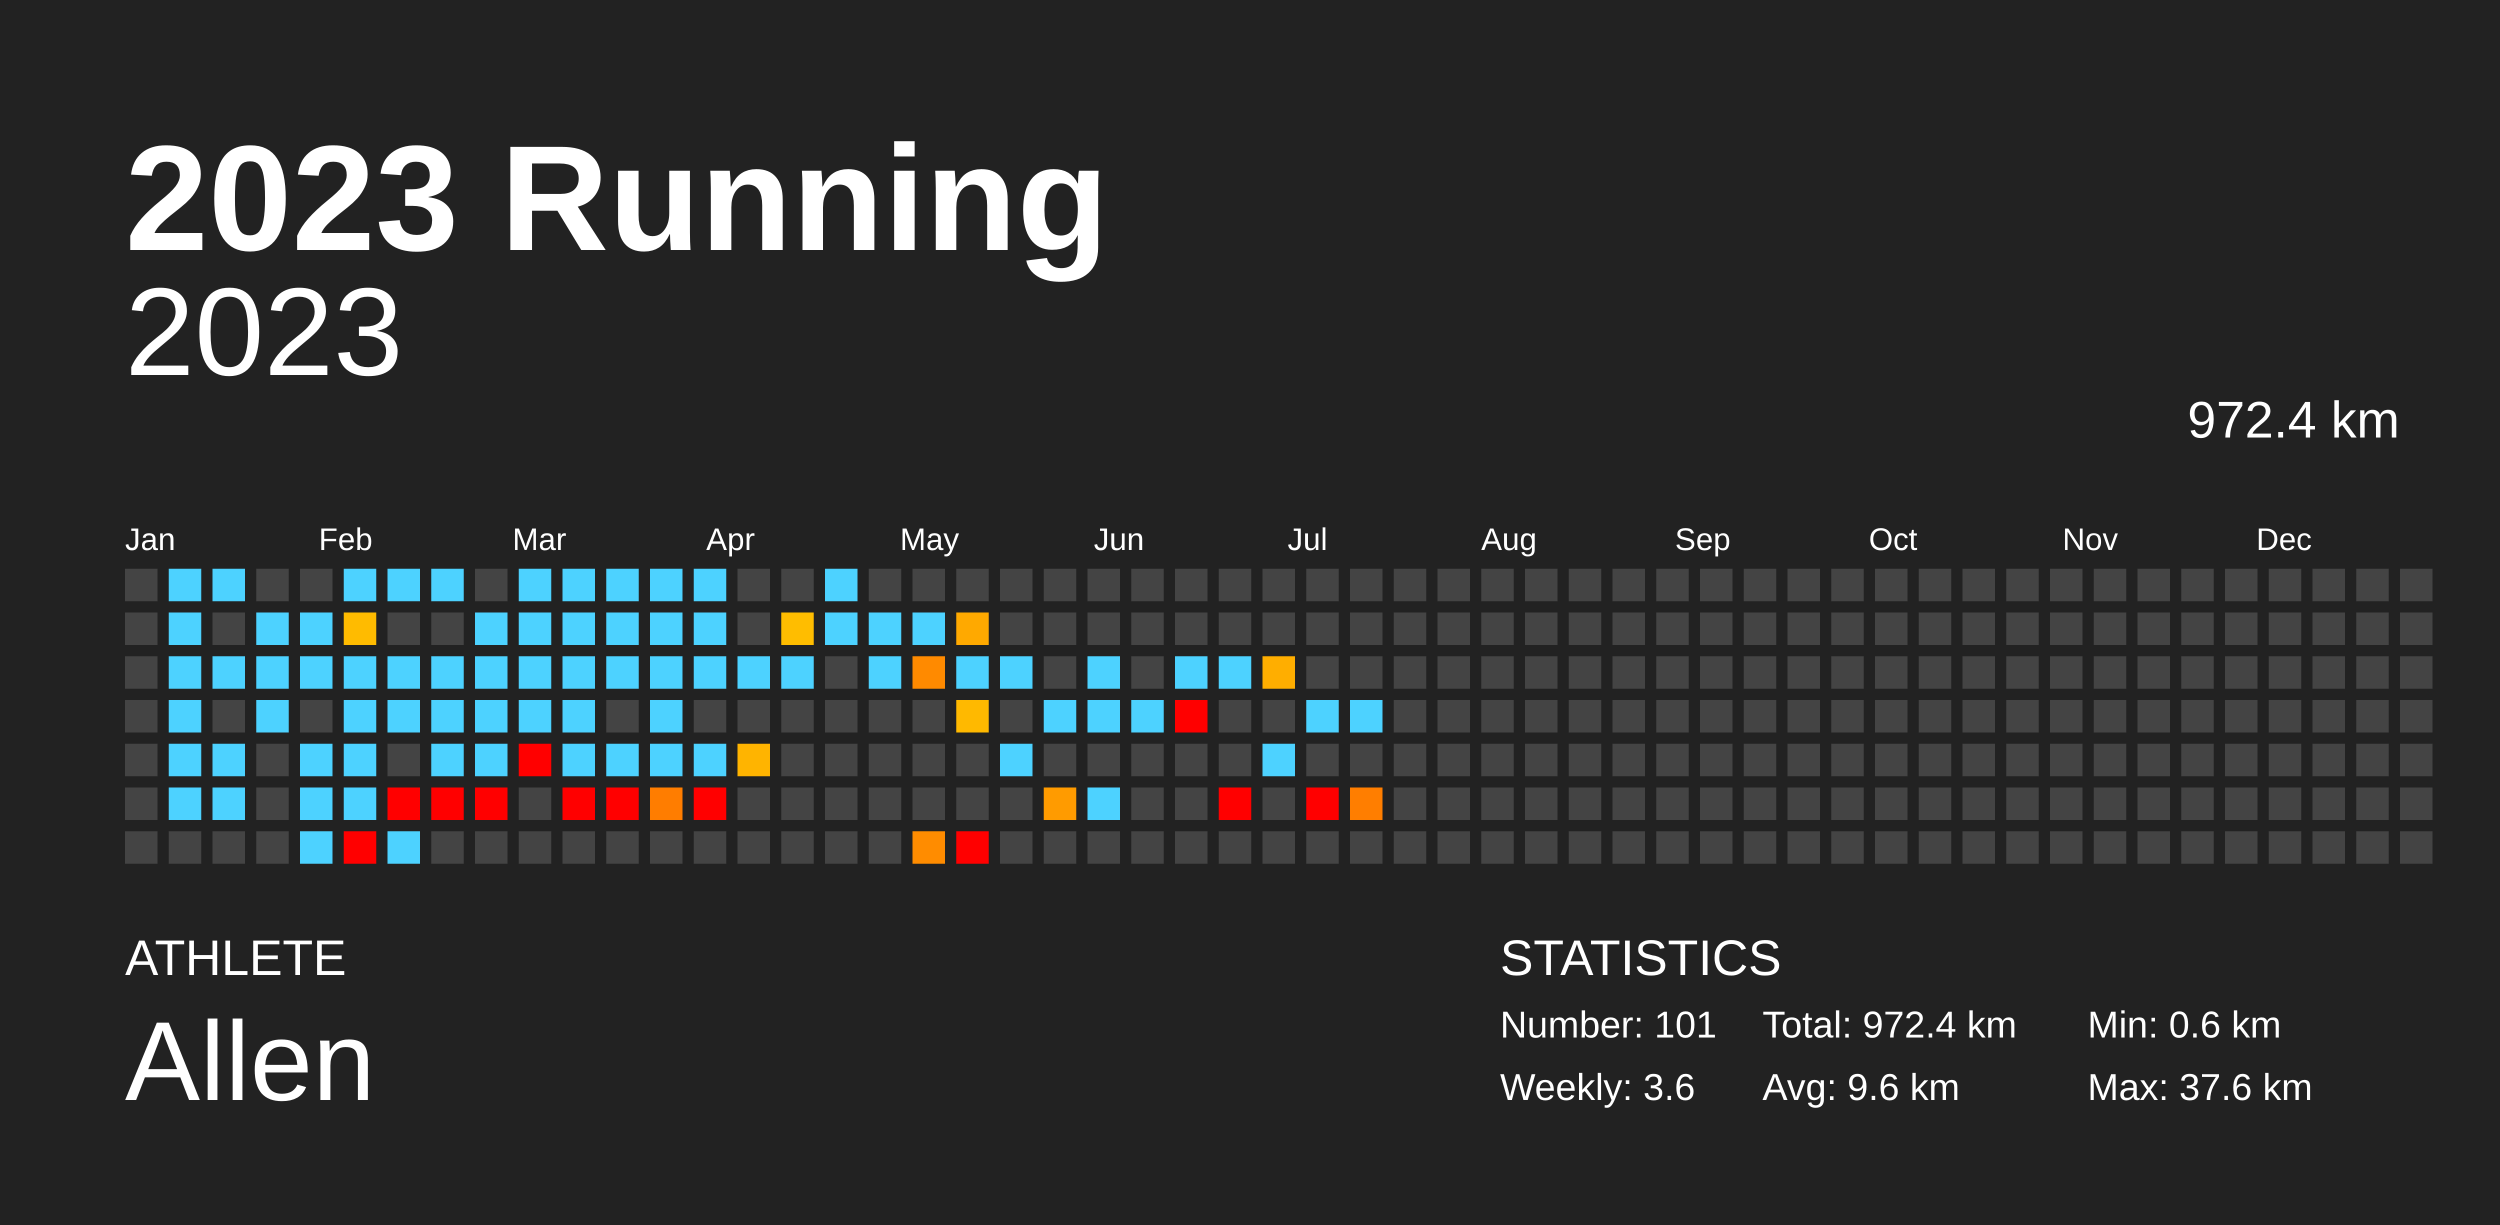
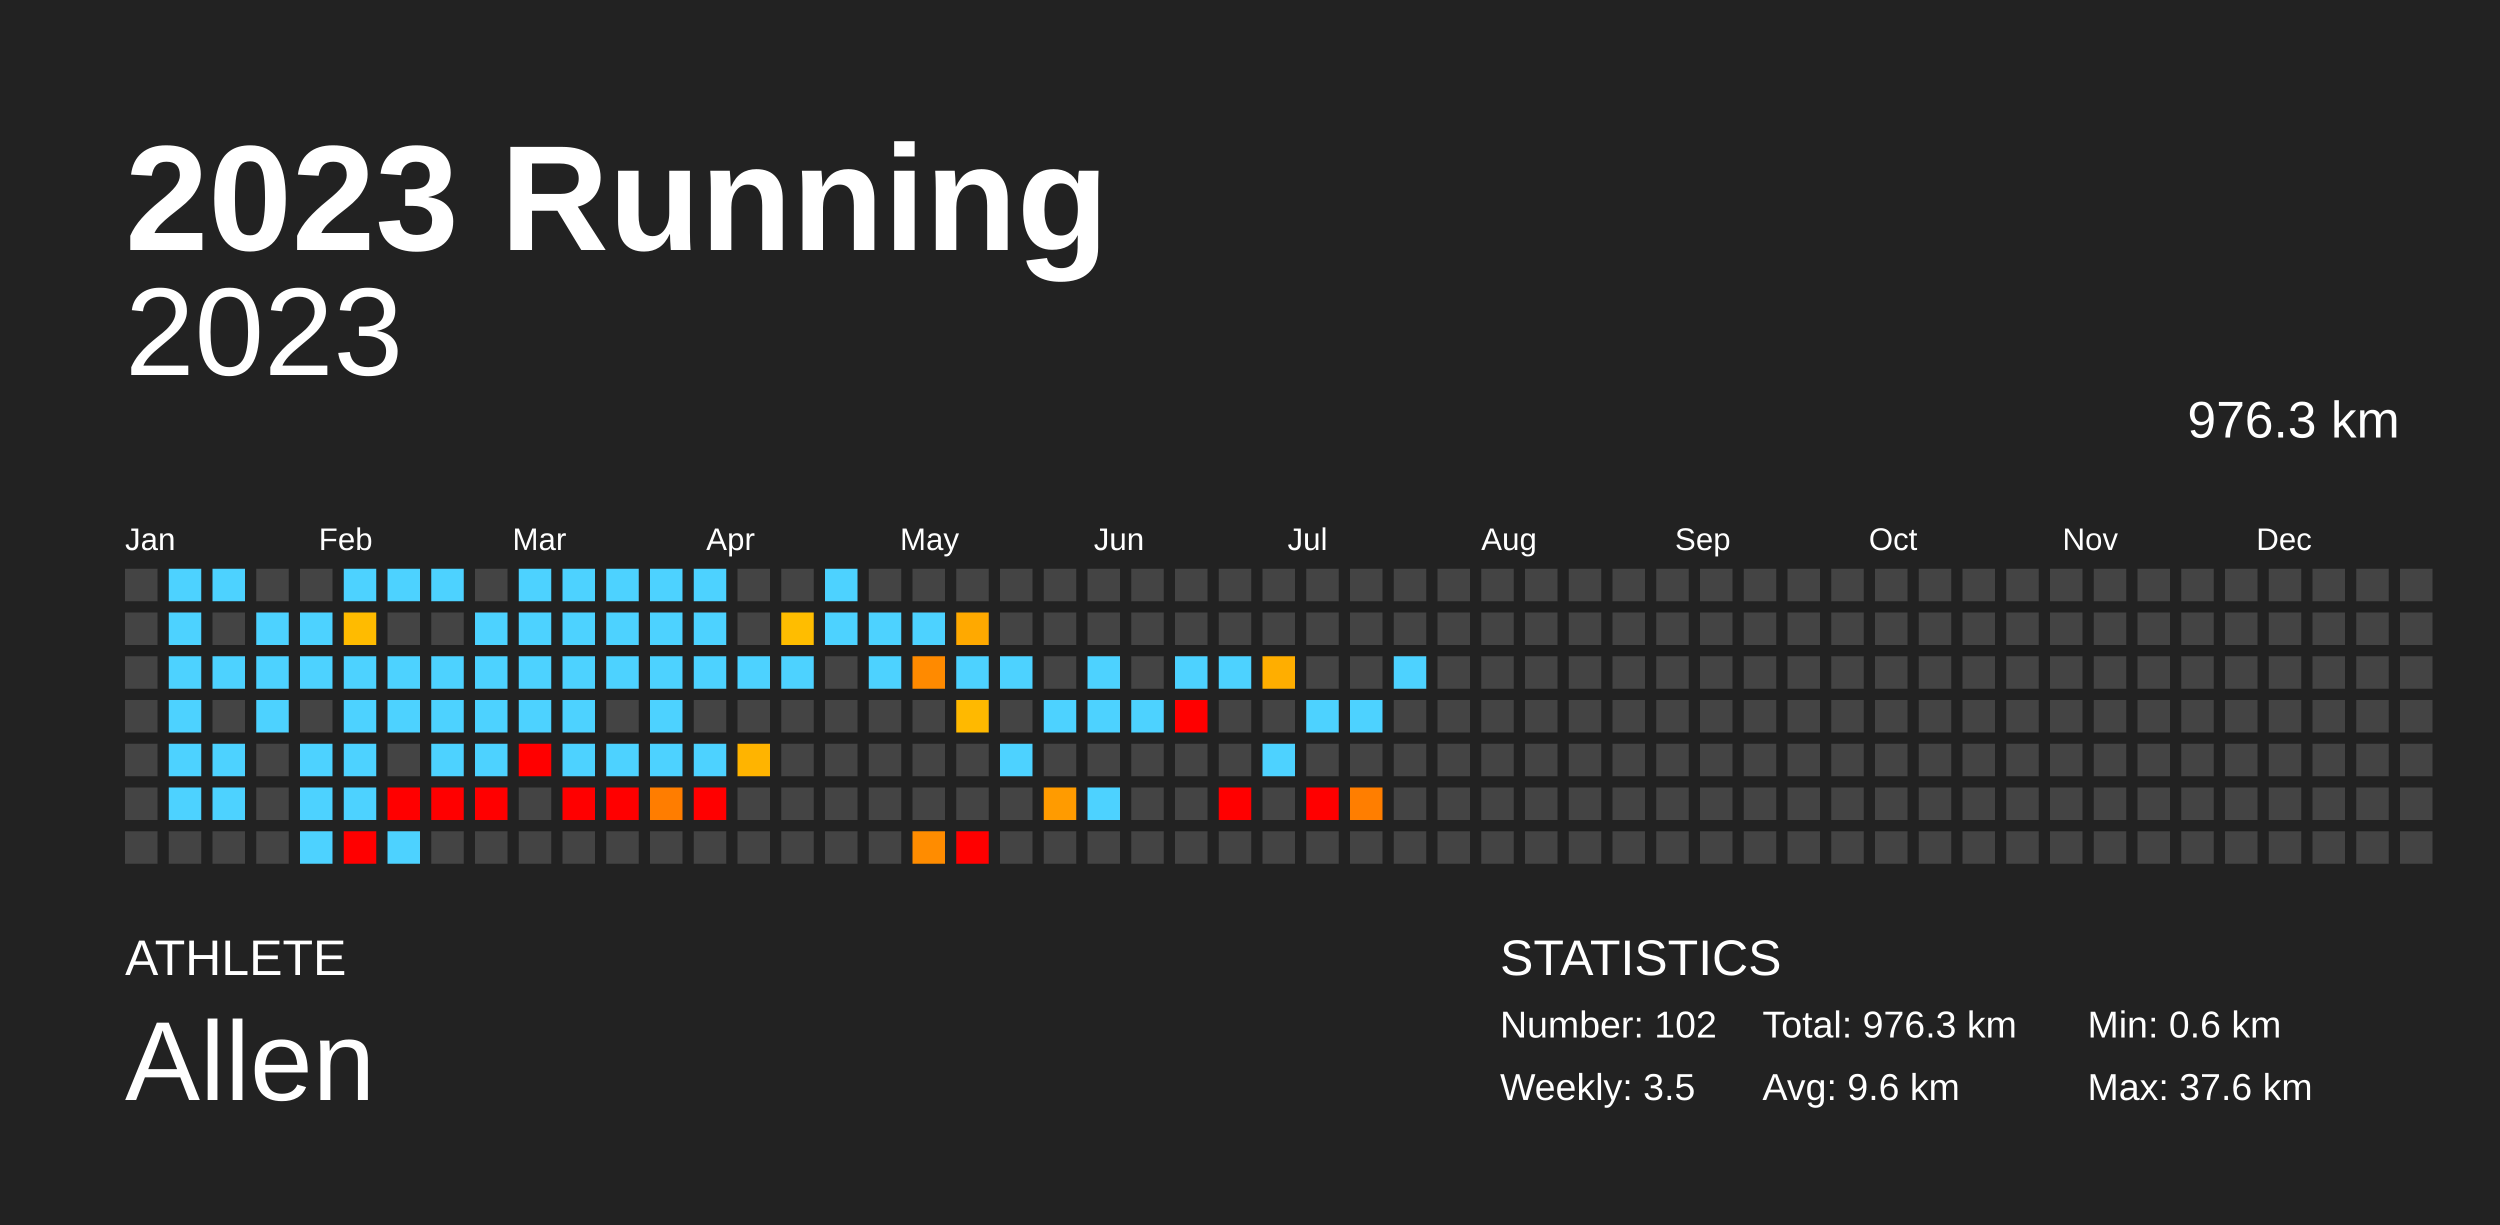
<svg xmlns="http://www.w3.org/2000/svg" baseProfile="full" height="98mm" version="1.1" viewBox="0,0,200,98" width="200mm">
  <defs />
  <rect fill="#222222" height="98" width="200" x="0" y="0" />
  <text fill="#FFFFFF" style="font-size:12px; font-family:Arial; font-weight:bold;" x="10" y="20">2023 Running</text>
  <text fill="#FFFFFF" style="font-size:4px; font-family:Arial" x="10" y="78">ATHLETE</text>
  <text fill="#FFFFFF" style="font-size:9px; font-family:Arial" x="10" y="88">Allen</text>
  <text fill="#FFFFFF" style="font-size:4px; font-family:Arial" x="120" y="78">STATISTICS</text>
-   <text fill="#FFFFFF" style="font-size:3px; font-family:Arial" x="120" y="83">Number: 101</text>
-   <text fill="#FFFFFF" style="font-size:3px; font-family:Arial" x="120" y="88">Weekly: 3.6</text>
-   <text fill="#FFFFFF" style="font-size:3px; font-family:Arial" x="141" y="83">Total: 972.4 km</text>
+   <text fill="#FFFFFF" style="font-size:3px; font-family:Arial" x="120" y="83">Number: 102</text>
+   <text fill="#FFFFFF" style="font-size:3px; font-family:Arial" x="120" y="88">Weekly: 3.5</text>
+   <text fill="#FFFFFF" style="font-size:3px; font-family:Arial" x="141" y="83">Total: 976.3 km</text>
  <text fill="#FFFFFF" style="font-size:3px; font-family:Arial" x="141" y="88">Avg: 9.6 km</text>
  <text fill="#FFFFFF" style="font-size:3px; font-family:Arial" x="167" y="83">Min: 0.6 km</text>
  <text fill="#FFFFFF" style="font-size:3px; font-family:Arial" x="167" y="88">Max: 37.6 km</text>
  <text alignment-baseline="hanging" fill="#FFFFFF" style="font-size:10.0px; font-family:Arial;" x="10" y="30">2023</text>
-   <text alignment-baseline="hanging" fill="#FFFFFF" style="font-size:4.125px; font-family:Arial;" x="175" y="35">972.4 km</text>
+   <text alignment-baseline="hanging" fill="#FFFFFF" style="font-size:4.125px; font-family:Arial;" x="175" y="35">976.3 km</text>
  <text fill="#FFFFFF" style="font-size:2.5px; font-family:Arial" x="10.0" y="44">Jan</text>
  <text fill="#FFFFFF" style="font-size:2.5px; font-family:Arial" x="25.5" y="44">Feb</text>
  <text fill="#FFFFFF" style="font-size:2.5px; font-family:Arial" x="41.0" y="44">Mar</text>
  <text fill="#FFFFFF" style="font-size:2.5px; font-family:Arial" x="56.5" y="44">Apr</text>
  <text fill="#FFFFFF" style="font-size:2.5px; font-family:Arial" x="72.0" y="44">May</text>
  <text fill="#FFFFFF" style="font-size:2.5px; font-family:Arial" x="87.5" y="44">Jun</text>
  <text fill="#FFFFFF" style="font-size:2.5px; font-family:Arial" x="103.0" y="44">Jul</text>
  <text fill="#FFFFFF" style="font-size:2.5px; font-family:Arial" x="118.5" y="44">Aug</text>
  <text fill="#FFFFFF" style="font-size:2.5px; font-family:Arial" x="134.0" y="44">Sep</text>
  <text fill="#FFFFFF" style="font-size:2.5px; font-family:Arial" x="149.5" y="44">Oct</text>
  <text fill="#FFFFFF" style="font-size:2.5px; font-family:Arial" x="165.0" y="44">Nov</text>
  <text fill="#FFFFFF" style="font-size:2.5px; font-family:Arial" x="180.5" y="44">Dec</text>
  <rect fill="#444444" height="2.6" width="2.6" x="10.0" y="45.5" />
  <rect fill="#444444" height="2.6" width="2.6" x="10.0" y="49.0" />
  <rect fill="#444444" height="2.6" width="2.6" x="10.0" y="52.5" />
  <rect fill="#444444" height="2.6" width="2.6" x="10.0" y="56.0" />
  <rect fill="#444444" height="2.6" width="2.6" x="10.0" y="59.5" />
  <rect fill="#444444" height="2.6" width="2.6" x="10.0" y="63.0" />
  <rect fill="#444444" height="2.6" width="2.6" x="10.0" y="66.5" />
  <rect fill="#4dd2ff" height="2.6" width="2.6" x="13.5" y="45.5" />
  <rect fill="#4dd2ff" height="2.6" width="2.6" x="13.5" y="49.0" />
  <rect fill="#4dd2ff" height="2.6" width="2.6" x="13.5" y="52.5" />
  <rect fill="#4dd2ff" height="2.6" width="2.6" x="13.5" y="56.0" />
  <rect fill="#4dd2ff" height="2.6" width="2.6" x="13.5" y="59.5" />
  <rect fill="#4dd2ff" height="2.6" width="2.6" x="13.5" y="63.0" />
  <rect fill="#444444" height="2.6" width="2.6" x="13.5" y="66.5" />
  <rect fill="#4dd2ff" height="2.6" width="2.6" x="17.0" y="45.5" />
  <rect fill="#444444" height="2.6" width="2.6" x="17.0" y="49.0" />
  <rect fill="#4dd2ff" height="2.6" width="2.6" x="17.0" y="52.5" />
  <rect fill="#444444" height="2.6" width="2.6" x="17.0" y="56.0" />
  <rect fill="#4dd2ff" height="2.6" width="2.6" x="17.0" y="59.5" />
  <rect fill="#4dd2ff" height="2.6" width="2.6" x="17.0" y="63.0" />
  <rect fill="#444444" height="2.6" width="2.6" x="17.0" y="66.5" />
  <rect fill="#444444" height="2.6" width="2.6" x="20.5" y="45.5" />
  <rect fill="#4dd2ff" height="2.6" width="2.6" x="20.5" y="49.0" />
  <rect fill="#4dd2ff" height="2.6" width="2.6" x="20.5" y="52.5" />
  <rect fill="#4dd2ff" height="2.6" width="2.6" x="20.5" y="56.0" />
  <rect fill="#444444" height="2.6" width="2.6" x="20.5" y="59.5" />
  <rect fill="#444444" height="2.6" width="2.6" x="20.5" y="63.0" />
  <rect fill="#444444" height="2.6" width="2.6" x="20.5" y="66.5" />
  <rect fill="#444444" height="2.6" width="2.6" x="24.0" y="45.5" />
  <rect fill="#4dd2ff" height="2.6" width="2.6" x="24.0" y="49.0" />
  <rect fill="#4dd2ff" height="2.6" width="2.6" x="24.0" y="52.5" />
  <rect fill="#444444" height="2.6" width="2.6" x="24.0" y="56.0" />
  <rect fill="#4dd2ff" height="2.6" width="2.6" x="24.0" y="59.5" />
  <rect fill="#4dd2ff" height="2.6" width="2.6" x="24.0" y="63.0" />
  <rect fill="#4dd2ff" height="2.6" width="2.6" x="24.0" y="66.5" />
  <rect fill="#4dd2ff" height="2.6" width="2.6" x="27.5" y="45.5" />
  <rect fill="#ffbb00" height="2.6" width="2.6" x="27.5" y="49.0" />
  <rect fill="#4dd2ff" height="2.6" width="2.6" x="27.5" y="52.5" />
  <rect fill="#4dd2ff" height="2.6" width="2.6" x="27.5" y="56.0" />
  <rect fill="#4dd2ff" height="2.6" width="2.6" x="27.5" y="59.5" />
  <rect fill="#4dd2ff" height="2.6" width="2.6" x="27.5" y="63.0" />
  <rect fill="red" height="2.6" width="2.6" x="27.5" y="66.5" />
  <rect fill="#4dd2ff" height="2.6" width="2.6" x="31.0" y="45.5" />
  <rect fill="#444444" height="2.6" width="2.6" x="31.0" y="49.0" />
  <rect fill="#4dd2ff" height="2.6" width="2.6" x="31.0" y="52.5" />
  <rect fill="#4dd2ff" height="2.6" width="2.6" x="31.0" y="56.0" />
  <rect fill="#444444" height="2.6" width="2.6" x="31.0" y="59.5" />
  <rect fill="red" height="2.6" width="2.6" x="31.0" y="63.0" />
  <rect fill="#4dd2ff" height="2.6" width="2.6" x="31.0" y="66.5" />
  <rect fill="#4dd2ff" height="2.6" width="2.6" x="34.5" y="45.5" />
  <rect fill="#444444" height="2.6" width="2.6" x="34.5" y="49.0" />
  <rect fill="#4dd2ff" height="2.6" width="2.6" x="34.5" y="52.5" />
  <rect fill="#4dd2ff" height="2.6" width="2.6" x="34.5" y="56.0" />
  <rect fill="#4dd2ff" height="2.6" width="2.6" x="34.5" y="59.5" />
  <rect fill="red" height="2.6" width="2.6" x="34.5" y="63.0" />
  <rect fill="#444444" height="2.6" width="2.6" x="34.5" y="66.5" />
  <rect fill="#444444" height="2.6" width="2.6" x="38.0" y="45.5" />
  <rect fill="#4dd2ff" height="2.6" width="2.6" x="38.0" y="49.0" />
  <rect fill="#4dd2ff" height="2.6" width="2.6" x="38.0" y="52.5" />
  <rect fill="#4dd2ff" height="2.6" width="2.6" x="38.0" y="56.0" />
  <rect fill="#4dd2ff" height="2.6" width="2.6" x="38.0" y="59.5" />
  <rect fill="red" height="2.6" width="2.6" x="38.0" y="63.0" />
  <rect fill="#444444" height="2.6" width="2.6" x="38.0" y="66.5" />
  <rect fill="#4dd2ff" height="2.6" width="2.6" x="41.5" y="45.5" />
  <rect fill="#4dd2ff" height="2.6" width="2.6" x="41.5" y="49.0" />
  <rect fill="#4dd2ff" height="2.6" width="2.6" x="41.5" y="52.5" />
  <rect fill="#4dd2ff" height="2.6" width="2.6" x="41.5" y="56.0" />
  <rect fill="red" height="2.6" width="2.6" x="41.5" y="59.5" />
  <rect fill="#444444" height="2.6" width="2.6" x="41.5" y="63.0" />
  <rect fill="#444444" height="2.6" width="2.6" x="41.5" y="66.5" />
  <rect fill="#4dd2ff" height="2.6" width="2.6" x="45.0" y="45.5" />
  <rect fill="#4dd2ff" height="2.6" width="2.6" x="45.0" y="49.0" />
  <rect fill="#4dd2ff" height="2.6" width="2.6" x="45.0" y="52.5" />
  <rect fill="#4dd2ff" height="2.6" width="2.6" x="45.0" y="56.0" />
  <rect fill="#4dd2ff" height="2.6" width="2.6" x="45.0" y="59.5" />
  <rect fill="red" height="2.6" width="2.6" x="45.0" y="63.0" />
  <rect fill="#444444" height="2.6" width="2.6" x="45.0" y="66.5" />
  <rect fill="#4dd2ff" height="2.6" width="2.6" x="48.5" y="45.5" />
  <rect fill="#4dd2ff" height="2.6" width="2.6" x="48.5" y="49.0" />
  <rect fill="#4dd2ff" height="2.6" width="2.6" x="48.5" y="52.5" />
  <rect fill="#444444" height="2.6" width="2.6" x="48.5" y="56.0" />
  <rect fill="#4dd2ff" height="2.6" width="2.6" x="48.5" y="59.5" />
  <rect fill="red" height="2.6" width="2.6" x="48.5" y="63.0" />
  <rect fill="#444444" height="2.6" width="2.6" x="48.5" y="66.5" />
  <rect fill="#4dd2ff" height="2.6" width="2.6" x="52.0" y="45.5" />
  <rect fill="#4dd2ff" height="2.6" width="2.6" x="52.0" y="49.0" />
  <rect fill="#4dd2ff" height="2.6" width="2.6" x="52.0" y="52.5" />
  <rect fill="#4dd2ff" height="2.6" width="2.6" x="52.0" y="56.0" />
  <rect fill="#4dd2ff" height="2.6" width="2.6" x="52.0" y="59.5" />
  <rect fill="#ff7d00" height="2.6" width="2.6" x="52.0" y="63.0" />
  <rect fill="#444444" height="2.6" width="2.6" x="52.0" y="66.5" />
  <rect fill="#4dd2ff" height="2.6" width="2.6" x="55.5" y="45.5" />
  <rect fill="#4dd2ff" height="2.6" width="2.6" x="55.5" y="49.0" />
  <rect fill="#4dd2ff" height="2.6" width="2.6" x="55.5" y="52.5" />
  <rect fill="#444444" height="2.6" width="2.6" x="55.5" y="56.0" />
  <rect fill="#4dd2ff" height="2.6" width="2.6" x="55.5" y="59.5" />
  <rect fill="red" height="2.6" width="2.6" x="55.5" y="63.0" />
  <rect fill="#444444" height="2.6" width="2.6" x="55.5" y="66.5" />
  <rect fill="#444444" height="2.6" width="2.6" x="59.0" y="45.5" />
  <rect fill="#444444" height="2.6" width="2.6" x="59.0" y="49.0" />
  <rect fill="#4dd2ff" height="2.6" width="2.6" x="59.0" y="52.5" />
  <rect fill="#444444" height="2.6" width="2.6" x="59.0" y="56.0" />
  <rect fill="#ffb400" height="2.6" width="2.6" x="59.0" y="59.5" />
  <rect fill="#444444" height="2.6" width="2.6" x="59.0" y="63.0" />
  <rect fill="#444444" height="2.6" width="2.6" x="59.0" y="66.5" />
  <rect fill="#444444" height="2.6" width="2.6" x="62.5" y="45.5" />
  <rect fill="#ffbd00" height="2.6" width="2.6" x="62.5" y="49.0" />
  <rect fill="#4dd2ff" height="2.6" width="2.6" x="62.5" y="52.5" />
  <rect fill="#444444" height="2.6" width="2.6" x="62.5" y="56.0" />
  <rect fill="#444444" height="2.6" width="2.6" x="62.5" y="59.5" />
  <rect fill="#444444" height="2.6" width="2.6" x="62.5" y="63.0" />
  <rect fill="#444444" height="2.6" width="2.6" x="62.5" y="66.5" />
  <rect fill="#4dd2ff" height="2.6" width="2.6" x="66.0" y="45.5" />
  <rect fill="#4dd2ff" height="2.6" width="2.6" x="66.0" y="49.0" />
  <rect fill="#444444" height="2.6" width="2.6" x="66.0" y="52.5" />
  <rect fill="#444444" height="2.6" width="2.6" x="66.0" y="56.0" />
  <rect fill="#444444" height="2.6" width="2.6" x="66.0" y="59.5" />
  <rect fill="#444444" height="2.6" width="2.6" x="66.0" y="63.0" />
  <rect fill="#444444" height="2.6" width="2.6" x="66.0" y="66.5" />
  <rect fill="#444444" height="2.6" width="2.6" x="69.5" y="45.5" />
  <rect fill="#4dd2ff" height="2.6" width="2.6" x="69.5" y="49.0" />
  <rect fill="#4dd2ff" height="2.6" width="2.6" x="69.5" y="52.5" />
  <rect fill="#444444" height="2.6" width="2.6" x="69.5" y="56.0" />
  <rect fill="#444444" height="2.6" width="2.6" x="69.5" y="59.5" />
  <rect fill="#444444" height="2.6" width="2.6" x="69.5" y="63.0" />
  <rect fill="#444444" height="2.6" width="2.6" x="69.5" y="66.5" />
  <rect fill="#444444" height="2.6" width="2.6" x="73.0" y="45.5" />
  <rect fill="#4dd2ff" height="2.6" width="2.6" x="73.0" y="49.0" />
  <rect fill="#ff8a00" height="2.6" width="2.6" x="73.0" y="52.5" />
  <rect fill="#444444" height="2.6" width="2.6" x="73.0" y="56.0" />
  <rect fill="#444444" height="2.6" width="2.6" x="73.0" y="59.5" />
  <rect fill="#444444" height="2.6" width="2.6" x="73.0" y="63.0" />
  <rect fill="#ff8c00" height="2.6" width="2.6" x="73.0" y="66.5" />
  <rect fill="#444444" height="2.6" width="2.6" x="76.5" y="45.5" />
  <rect fill="#ffa900" height="2.6" width="2.6" x="76.5" y="49.0" />
  <rect fill="#4dd2ff" height="2.6" width="2.6" x="76.5" y="52.5" />
  <rect fill="#ffb900" height="2.6" width="2.6" x="76.5" y="56.0" />
  <rect fill="#444444" height="2.6" width="2.6" x="76.5" y="59.5" />
  <rect fill="#444444" height="2.6" width="2.6" x="76.5" y="63.0" />
  <rect fill="red" height="2.6" width="2.6" x="76.5" y="66.5" />
  <rect fill="#444444" height="2.6" width="2.6" x="80.0" y="45.5" />
  <rect fill="#444444" height="2.6" width="2.6" x="80.0" y="49.0" />
  <rect fill="#4dd2ff" height="2.6" width="2.6" x="80.0" y="52.5" />
  <rect fill="#444444" height="2.6" width="2.6" x="80.0" y="56.0" />
  <rect fill="#4dd2ff" height="2.6" width="2.6" x="80.0" y="59.5" />
  <rect fill="#444444" height="2.6" width="2.6" x="80.0" y="63.0" />
  <rect fill="#444444" height="2.6" width="2.6" x="80.0" y="66.5" />
  <rect fill="#444444" height="2.6" width="2.6" x="83.5" y="45.5" />
  <rect fill="#444444" height="2.6" width="2.6" x="83.5" y="49.0" />
  <rect fill="#444444" height="2.6" width="2.6" x="83.5" y="52.5" />
  <rect fill="#4dd2ff" height="2.6" width="2.6" x="83.5" y="56.0" />
  <rect fill="#444444" height="2.6" width="2.6" x="83.5" y="59.5" />
  <rect fill="#ff9b00" height="2.6" width="2.6" x="83.5" y="63.0" />
  <rect fill="#444444" height="2.6" width="2.6" x="83.5" y="66.5" />
  <rect fill="#444444" height="2.6" width="2.6" x="87.0" y="45.5" />
  <rect fill="#444444" height="2.6" width="2.6" x="87.0" y="49.0" />
  <rect fill="#4dd2ff" height="2.6" width="2.6" x="87.0" y="52.5" />
  <rect fill="#4dd2ff" height="2.6" width="2.6" x="87.0" y="56.0" />
  <rect fill="#444444" height="2.6" width="2.6" x="87.0" y="59.5" />
  <rect fill="#4dd2ff" height="2.6" width="2.6" x="87.0" y="63.0" />
  <rect fill="#444444" height="2.6" width="2.6" x="87.0" y="66.5" />
  <rect fill="#444444" height="2.6" width="2.6" x="90.5" y="45.5" />
  <rect fill="#444444" height="2.6" width="2.6" x="90.5" y="49.0" />
  <rect fill="#444444" height="2.6" width="2.6" x="90.5" y="52.5" />
  <rect fill="#4dd2ff" height="2.6" width="2.6" x="90.5" y="56.0" />
  <rect fill="#444444" height="2.6" width="2.6" x="90.5" y="59.5" />
  <rect fill="#444444" height="2.6" width="2.6" x="90.5" y="63.0" />
  <rect fill="#444444" height="2.6" width="2.6" x="90.5" y="66.5" />
  <rect fill="#444444" height="2.6" width="2.6" x="94.0" y="45.5" />
  <rect fill="#444444" height="2.6" width="2.6" x="94.0" y="49.0" />
  <rect fill="#4dd2ff" height="2.6" width="2.6" x="94.0" y="52.5" />
  <rect fill="red" height="2.6" width="2.6" x="94.0" y="56.0" />
  <rect fill="#444444" height="2.6" width="2.6" x="94.0" y="59.5" />
  <rect fill="#444444" height="2.6" width="2.6" x="94.0" y="63.0" />
  <rect fill="#444444" height="2.6" width="2.6" x="94.0" y="66.5" />
  <rect fill="#444444" height="2.6" width="2.6" x="97.5" y="45.5" />
  <rect fill="#444444" height="2.6" width="2.6" x="97.5" y="49.0" />
  <rect fill="#4dd2ff" height="2.6" width="2.6" x="97.5" y="52.5" />
  <rect fill="#444444" height="2.6" width="2.6" x="97.5" y="56.0" />
  <rect fill="#444444" height="2.6" width="2.6" x="97.5" y="59.5" />
  <rect fill="red" height="2.6" width="2.6" x="97.5" y="63.0" />
  <rect fill="#444444" height="2.6" width="2.6" x="97.5" y="66.5" />
  <rect fill="#444444" height="2.6" width="2.6" x="101.0" y="45.5" />
  <rect fill="#444444" height="2.6" width="2.6" x="101.0" y="49.0" />
  <rect fill="#ffae00" height="2.6" width="2.6" x="101.0" y="52.5" />
  <rect fill="#444444" height="2.6" width="2.6" x="101.0" y="56.0" />
  <rect fill="#4dd2ff" height="2.6" width="2.6" x="101.0" y="59.5" />
  <rect fill="#444444" height="2.6" width="2.6" x="101.0" y="63.0" />
  <rect fill="#444444" height="2.6" width="2.6" x="101.0" y="66.5" />
  <rect fill="#444444" height="2.6" width="2.6" x="104.5" y="45.5" />
  <rect fill="#444444" height="2.6" width="2.6" x="104.5" y="49.0" />
  <rect fill="#444444" height="2.6" width="2.6" x="104.5" y="52.5" />
  <rect fill="#4dd2ff" height="2.6" width="2.6" x="104.5" y="56.0" />
  <rect fill="#444444" height="2.6" width="2.6" x="104.5" y="59.5" />
  <rect fill="red" height="2.6" width="2.6" x="104.5" y="63.0" />
  <rect fill="#444444" height="2.6" width="2.6" x="104.5" y="66.5" />
  <rect fill="#444444" height="2.6" width="2.6" x="108.0" y="45.5" />
  <rect fill="#444444" height="2.6" width="2.6" x="108.0" y="49.0" />
  <rect fill="#444444" height="2.6" width="2.6" x="108.0" y="52.5" />
  <rect fill="#4dd2ff" height="2.6" width="2.6" x="108.0" y="56.0" />
  <rect fill="#444444" height="2.6" width="2.6" x="108.0" y="59.5" />
  <rect fill="#ff7e00" height="2.6" width="2.6" x="108.0" y="63.0" />
  <rect fill="#444444" height="2.6" width="2.6" x="108.0" y="66.5" />
  <rect fill="#444444" height="2.6" width="2.6" x="111.5" y="45.5" />
  <rect fill="#444444" height="2.6" width="2.6" x="111.5" y="49.0" />
-   <rect fill="#444444" height="2.6" width="2.6" x="111.5" y="52.5" />
+   <rect fill="#4dd2ff" height="2.6" width="2.6" x="111.5" y="52.5" />
  <rect fill="#444444" height="2.6" width="2.6" x="111.5" y="56.0" />
  <rect fill="#444444" height="2.6" width="2.6" x="111.5" y="59.5" />
  <rect fill="#444444" height="2.6" width="2.6" x="111.5" y="63.0" />
  <rect fill="#444444" height="2.6" width="2.6" x="111.5" y="66.5" />
  <rect fill="#444444" height="2.6" width="2.6" x="115.0" y="45.5" />
  <rect fill="#444444" height="2.6" width="2.6" x="115.0" y="49.0" />
  <rect fill="#444444" height="2.6" width="2.6" x="115.0" y="52.5" />
  <rect fill="#444444" height="2.6" width="2.6" x="115.0" y="56.0" />
  <rect fill="#444444" height="2.6" width="2.6" x="115.0" y="59.5" />
  <rect fill="#444444" height="2.6" width="2.6" x="115.0" y="63.0" />
  <rect fill="#444444" height="2.6" width="2.6" x="115.0" y="66.5" />
  <rect fill="#444444" height="2.6" width="2.6" x="118.5" y="45.5" />
  <rect fill="#444444" height="2.6" width="2.6" x="118.5" y="49.0" />
  <rect fill="#444444" height="2.6" width="2.6" x="118.5" y="52.5" />
  <rect fill="#444444" height="2.6" width="2.6" x="118.5" y="56.0" />
  <rect fill="#444444" height="2.6" width="2.6" x="118.5" y="59.5" />
  <rect fill="#444444" height="2.6" width="2.6" x="118.5" y="63.0" />
  <rect fill="#444444" height="2.6" width="2.6" x="118.5" y="66.5" />
  <rect fill="#444444" height="2.6" width="2.6" x="122.0" y="45.5" />
  <rect fill="#444444" height="2.6" width="2.6" x="122.0" y="49.0" />
  <rect fill="#444444" height="2.6" width="2.6" x="122.0" y="52.5" />
  <rect fill="#444444" height="2.6" width="2.6" x="122.0" y="56.0" />
  <rect fill="#444444" height="2.6" width="2.6" x="122.0" y="59.5" />
  <rect fill="#444444" height="2.6" width="2.6" x="122.0" y="63.0" />
  <rect fill="#444444" height="2.6" width="2.6" x="122.0" y="66.5" />
  <rect fill="#444444" height="2.6" width="2.6" x="125.5" y="45.5" />
  <rect fill="#444444" height="2.6" width="2.6" x="125.5" y="49.0" />
  <rect fill="#444444" height="2.6" width="2.6" x="125.5" y="52.5" />
  <rect fill="#444444" height="2.6" width="2.6" x="125.5" y="56.0" />
  <rect fill="#444444" height="2.6" width="2.6" x="125.5" y="59.5" />
  <rect fill="#444444" height="2.6" width="2.6" x="125.5" y="63.0" />
  <rect fill="#444444" height="2.6" width="2.6" x="125.5" y="66.5" />
  <rect fill="#444444" height="2.6" width="2.6" x="129.0" y="45.5" />
  <rect fill="#444444" height="2.6" width="2.6" x="129.0" y="49.0" />
  <rect fill="#444444" height="2.6" width="2.6" x="129.0" y="52.5" />
  <rect fill="#444444" height="2.6" width="2.6" x="129.0" y="56.0" />
  <rect fill="#444444" height="2.6" width="2.6" x="129.0" y="59.5" />
  <rect fill="#444444" height="2.6" width="2.6" x="129.0" y="63.0" />
  <rect fill="#444444" height="2.6" width="2.6" x="129.0" y="66.5" />
  <rect fill="#444444" height="2.6" width="2.6" x="132.5" y="45.5" />
  <rect fill="#444444" height="2.6" width="2.6" x="132.5" y="49.0" />
  <rect fill="#444444" height="2.6" width="2.6" x="132.5" y="52.5" />
  <rect fill="#444444" height="2.6" width="2.6" x="132.5" y="56.0" />
  <rect fill="#444444" height="2.6" width="2.6" x="132.5" y="59.5" />
  <rect fill="#444444" height="2.6" width="2.6" x="132.5" y="63.0" />
  <rect fill="#444444" height="2.6" width="2.6" x="132.5" y="66.5" />
  <rect fill="#444444" height="2.6" width="2.6" x="136.0" y="45.5" />
  <rect fill="#444444" height="2.6" width="2.6" x="136.0" y="49.0" />
  <rect fill="#444444" height="2.6" width="2.6" x="136.0" y="52.5" />
  <rect fill="#444444" height="2.6" width="2.6" x="136.0" y="56.0" />
  <rect fill="#444444" height="2.6" width="2.6" x="136.0" y="59.5" />
  <rect fill="#444444" height="2.6" width="2.6" x="136.0" y="63.0" />
  <rect fill="#444444" height="2.6" width="2.6" x="136.0" y="66.5" />
  <rect fill="#444444" height="2.6" width="2.6" x="139.5" y="45.5" />
  <rect fill="#444444" height="2.6" width="2.6" x="139.5" y="49.0" />
  <rect fill="#444444" height="2.6" width="2.6" x="139.5" y="52.5" />
  <rect fill="#444444" height="2.6" width="2.6" x="139.5" y="56.0" />
  <rect fill="#444444" height="2.6" width="2.6" x="139.5" y="59.5" />
  <rect fill="#444444" height="2.6" width="2.6" x="139.5" y="63.0" />
  <rect fill="#444444" height="2.6" width="2.6" x="139.5" y="66.5" />
  <rect fill="#444444" height="2.6" width="2.6" x="143.0" y="45.5" />
  <rect fill="#444444" height="2.6" width="2.6" x="143.0" y="49.0" />
  <rect fill="#444444" height="2.6" width="2.6" x="143.0" y="52.5" />
  <rect fill="#444444" height="2.6" width="2.6" x="143.0" y="56.0" />
  <rect fill="#444444" height="2.6" width="2.6" x="143.0" y="59.5" />
  <rect fill="#444444" height="2.6" width="2.6" x="143.0" y="63.0" />
  <rect fill="#444444" height="2.6" width="2.6" x="143.0" y="66.5" />
  <rect fill="#444444" height="2.6" width="2.6" x="146.5" y="45.5" />
  <rect fill="#444444" height="2.6" width="2.6" x="146.5" y="49.0" />
  <rect fill="#444444" height="2.6" width="2.6" x="146.5" y="52.5" />
  <rect fill="#444444" height="2.6" width="2.6" x="146.5" y="56.0" />
  <rect fill="#444444" height="2.6" width="2.6" x="146.5" y="59.5" />
  <rect fill="#444444" height="2.6" width="2.6" x="146.5" y="63.0" />
  <rect fill="#444444" height="2.6" width="2.6" x="146.5" y="66.5" />
  <rect fill="#444444" height="2.6" width="2.6" x="150.0" y="45.5" />
  <rect fill="#444444" height="2.6" width="2.6" x="150.0" y="49.0" />
  <rect fill="#444444" height="2.6" width="2.6" x="150.0" y="52.5" />
  <rect fill="#444444" height="2.6" width="2.6" x="150.0" y="56.0" />
  <rect fill="#444444" height="2.6" width="2.6" x="150.0" y="59.5" />
  <rect fill="#444444" height="2.6" width="2.6" x="150.0" y="63.0" />
  <rect fill="#444444" height="2.6" width="2.6" x="150.0" y="66.5" />
  <rect fill="#444444" height="2.6" width="2.6" x="153.5" y="45.5" />
  <rect fill="#444444" height="2.6" width="2.6" x="153.5" y="49.0" />
  <rect fill="#444444" height="2.6" width="2.6" x="153.5" y="52.5" />
  <rect fill="#444444" height="2.6" width="2.6" x="153.5" y="56.0" />
  <rect fill="#444444" height="2.6" width="2.6" x="153.5" y="59.5" />
  <rect fill="#444444" height="2.6" width="2.6" x="153.5" y="63.0" />
  <rect fill="#444444" height="2.6" width="2.6" x="153.5" y="66.5" />
  <rect fill="#444444" height="2.6" width="2.6" x="157.0" y="45.5" />
  <rect fill="#444444" height="2.6" width="2.6" x="157.0" y="49.0" />
  <rect fill="#444444" height="2.6" width="2.6" x="157.0" y="52.5" />
  <rect fill="#444444" height="2.6" width="2.6" x="157.0" y="56.0" />
  <rect fill="#444444" height="2.6" width="2.6" x="157.0" y="59.5" />
  <rect fill="#444444" height="2.6" width="2.6" x="157.0" y="63.0" />
  <rect fill="#444444" height="2.6" width="2.6" x="157.0" y="66.5" />
  <rect fill="#444444" height="2.6" width="2.6" x="160.5" y="45.5" />
  <rect fill="#444444" height="2.6" width="2.6" x="160.5" y="49.0" />
  <rect fill="#444444" height="2.6" width="2.6" x="160.5" y="52.5" />
  <rect fill="#444444" height="2.6" width="2.6" x="160.5" y="56.0" />
  <rect fill="#444444" height="2.6" width="2.6" x="160.5" y="59.5" />
  <rect fill="#444444" height="2.6" width="2.6" x="160.5" y="63.0" />
  <rect fill="#444444" height="2.6" width="2.6" x="160.5" y="66.5" />
  <rect fill="#444444" height="2.6" width="2.6" x="164.0" y="45.5" />
  <rect fill="#444444" height="2.6" width="2.6" x="164.0" y="49.0" />
  <rect fill="#444444" height="2.6" width="2.6" x="164.0" y="52.5" />
  <rect fill="#444444" height="2.6" width="2.6" x="164.0" y="56.0" />
  <rect fill="#444444" height="2.6" width="2.6" x="164.0" y="59.5" />
  <rect fill="#444444" height="2.6" width="2.6" x="164.0" y="63.0" />
  <rect fill="#444444" height="2.6" width="2.6" x="164.0" y="66.5" />
  <rect fill="#444444" height="2.6" width="2.6" x="167.5" y="45.5" />
  <rect fill="#444444" height="2.6" width="2.6" x="167.5" y="49.0" />
  <rect fill="#444444" height="2.6" width="2.6" x="167.5" y="52.5" />
  <rect fill="#444444" height="2.6" width="2.6" x="167.5" y="56.0" />
  <rect fill="#444444" height="2.6" width="2.6" x="167.5" y="59.5" />
  <rect fill="#444444" height="2.6" width="2.6" x="167.5" y="63.0" />
  <rect fill="#444444" height="2.6" width="2.6" x="167.5" y="66.5" />
  <rect fill="#444444" height="2.6" width="2.6" x="171.0" y="45.5" />
  <rect fill="#444444" height="2.6" width="2.6" x="171.0" y="49.0" />
  <rect fill="#444444" height="2.6" width="2.6" x="171.0" y="52.5" />
  <rect fill="#444444" height="2.6" width="2.6" x="171.0" y="56.0" />
  <rect fill="#444444" height="2.6" width="2.6" x="171.0" y="59.5" />
  <rect fill="#444444" height="2.6" width="2.6" x="171.0" y="63.0" />
  <rect fill="#444444" height="2.6" width="2.6" x="171.0" y="66.5" />
  <rect fill="#444444" height="2.6" width="2.6" x="174.5" y="45.5" />
  <rect fill="#444444" height="2.6" width="2.6" x="174.5" y="49.0" />
  <rect fill="#444444" height="2.6" width="2.6" x="174.5" y="52.5" />
  <rect fill="#444444" height="2.6" width="2.6" x="174.5" y="56.0" />
  <rect fill="#444444" height="2.6" width="2.6" x="174.5" y="59.5" />
  <rect fill="#444444" height="2.6" width="2.6" x="174.5" y="63.0" />
  <rect fill="#444444" height="2.6" width="2.6" x="174.5" y="66.5" />
  <rect fill="#444444" height="2.6" width="2.6" x="178.0" y="45.5" />
  <rect fill="#444444" height="2.6" width="2.6" x="178.0" y="49.0" />
  <rect fill="#444444" height="2.6" width="2.6" x="178.0" y="52.5" />
  <rect fill="#444444" height="2.6" width="2.6" x="178.0" y="56.0" />
  <rect fill="#444444" height="2.6" width="2.6" x="178.0" y="59.5" />
  <rect fill="#444444" height="2.6" width="2.6" x="178.0" y="63.0" />
  <rect fill="#444444" height="2.6" width="2.6" x="178.0" y="66.5" />
  <rect fill="#444444" height="2.6" width="2.6" x="181.5" y="45.5" />
  <rect fill="#444444" height="2.6" width="2.6" x="181.5" y="49.0" />
  <rect fill="#444444" height="2.6" width="2.6" x="181.5" y="52.5" />
  <rect fill="#444444" height="2.6" width="2.6" x="181.5" y="56.0" />
  <rect fill="#444444" height="2.6" width="2.6" x="181.5" y="59.5" />
  <rect fill="#444444" height="2.6" width="2.6" x="181.5" y="63.0" />
  <rect fill="#444444" height="2.6" width="2.6" x="181.5" y="66.5" />
  <rect fill="#444444" height="2.6" width="2.6" x="185.0" y="45.5" />
  <rect fill="#444444" height="2.6" width="2.6" x="185.0" y="49.0" />
  <rect fill="#444444" height="2.6" width="2.6" x="185.0" y="52.5" />
  <rect fill="#444444" height="2.6" width="2.6" x="185.0" y="56.0" />
  <rect fill="#444444" height="2.6" width="2.6" x="185.0" y="59.5" />
  <rect fill="#444444" height="2.6" width="2.6" x="185.0" y="63.0" />
  <rect fill="#444444" height="2.6" width="2.6" x="185.0" y="66.5" />
  <rect fill="#444444" height="2.6" width="2.6" x="188.5" y="45.5" />
  <rect fill="#444444" height="2.6" width="2.6" x="188.5" y="49.0" />
  <rect fill="#444444" height="2.6" width="2.6" x="188.5" y="52.5" />
  <rect fill="#444444" height="2.6" width="2.6" x="188.5" y="56.0" />
  <rect fill="#444444" height="2.6" width="2.6" x="188.5" y="59.5" />
  <rect fill="#444444" height="2.6" width="2.6" x="188.5" y="63.0" />
  <rect fill="#444444" height="2.6" width="2.6" x="188.5" y="66.5" />
  <rect fill="#444444" height="2.6" width="2.6" x="192.0" y="45.5" />
  <rect fill="#444444" height="2.6" width="2.6" x="192.0" y="49.0" />
  <rect fill="#444444" height="2.6" width="2.6" x="192.0" y="52.5" />
  <rect fill="#444444" height="2.6" width="2.6" x="192.0" y="56.0" />
  <rect fill="#444444" height="2.6" width="2.6" x="192.0" y="59.5" />
  <rect fill="#444444" height="2.6" width="2.6" x="192.0" y="63.0" />
  <rect fill="#444444" height="2.6" width="2.6" x="192.0" y="66.5" />
</svg>
